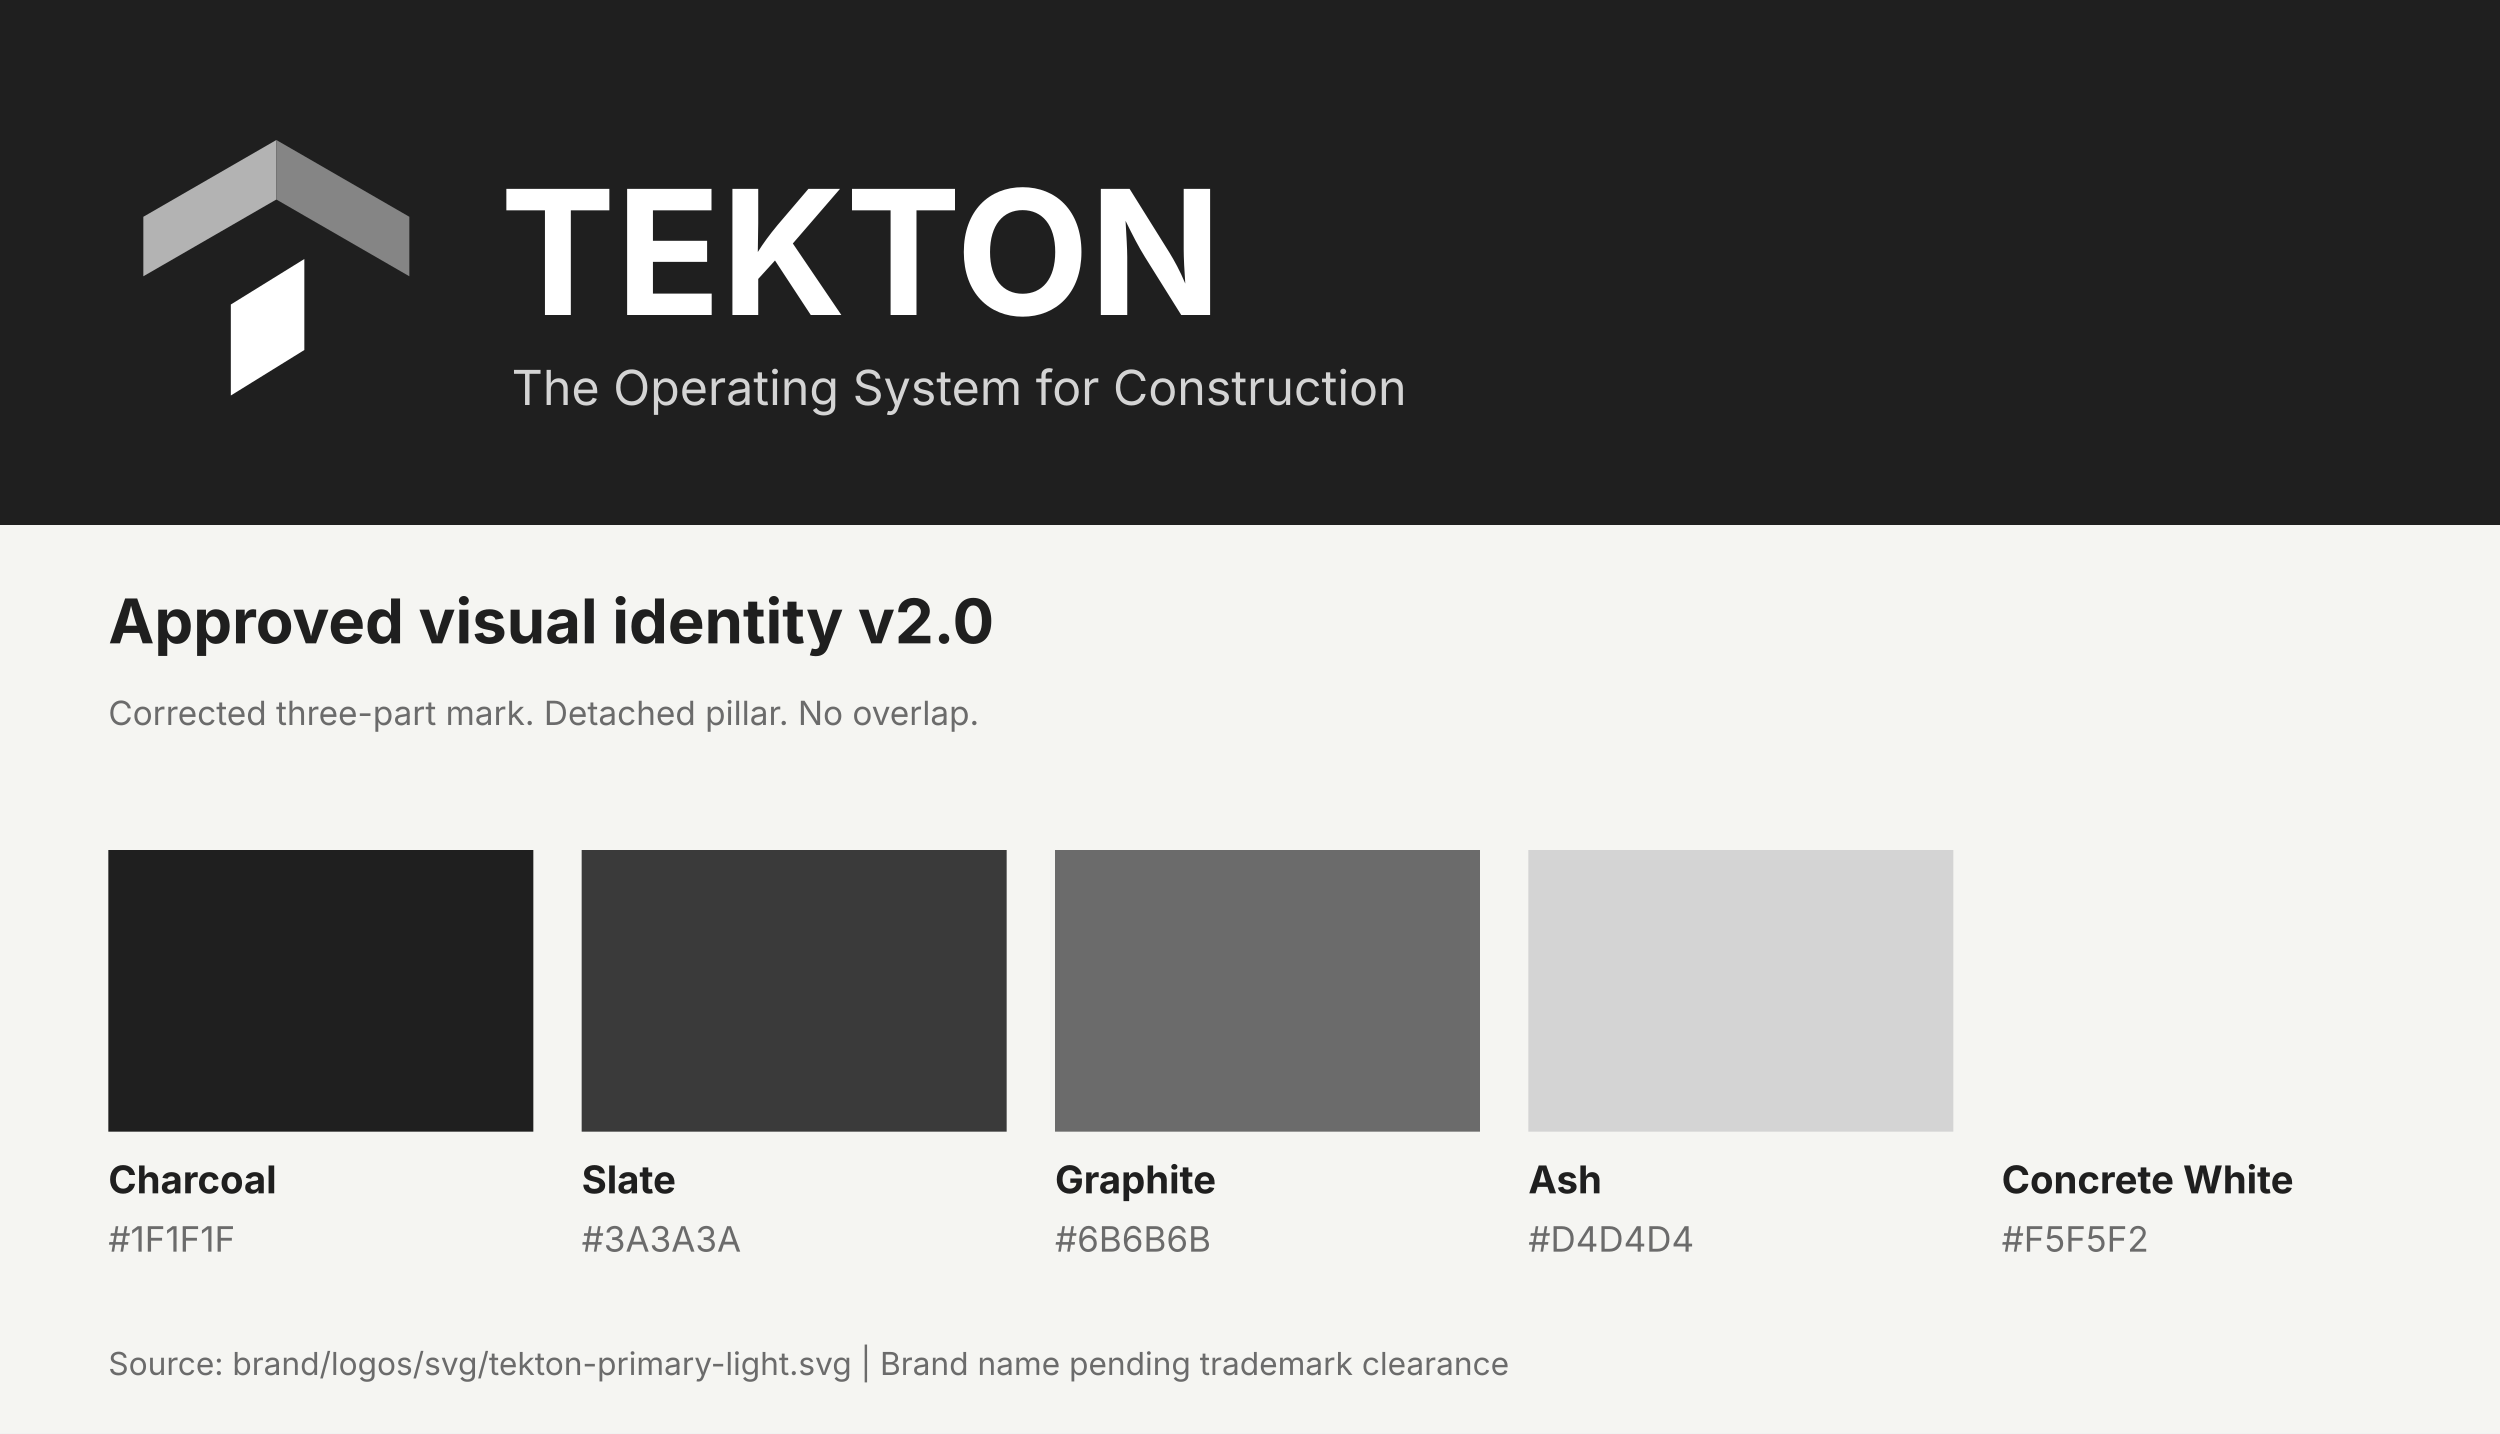
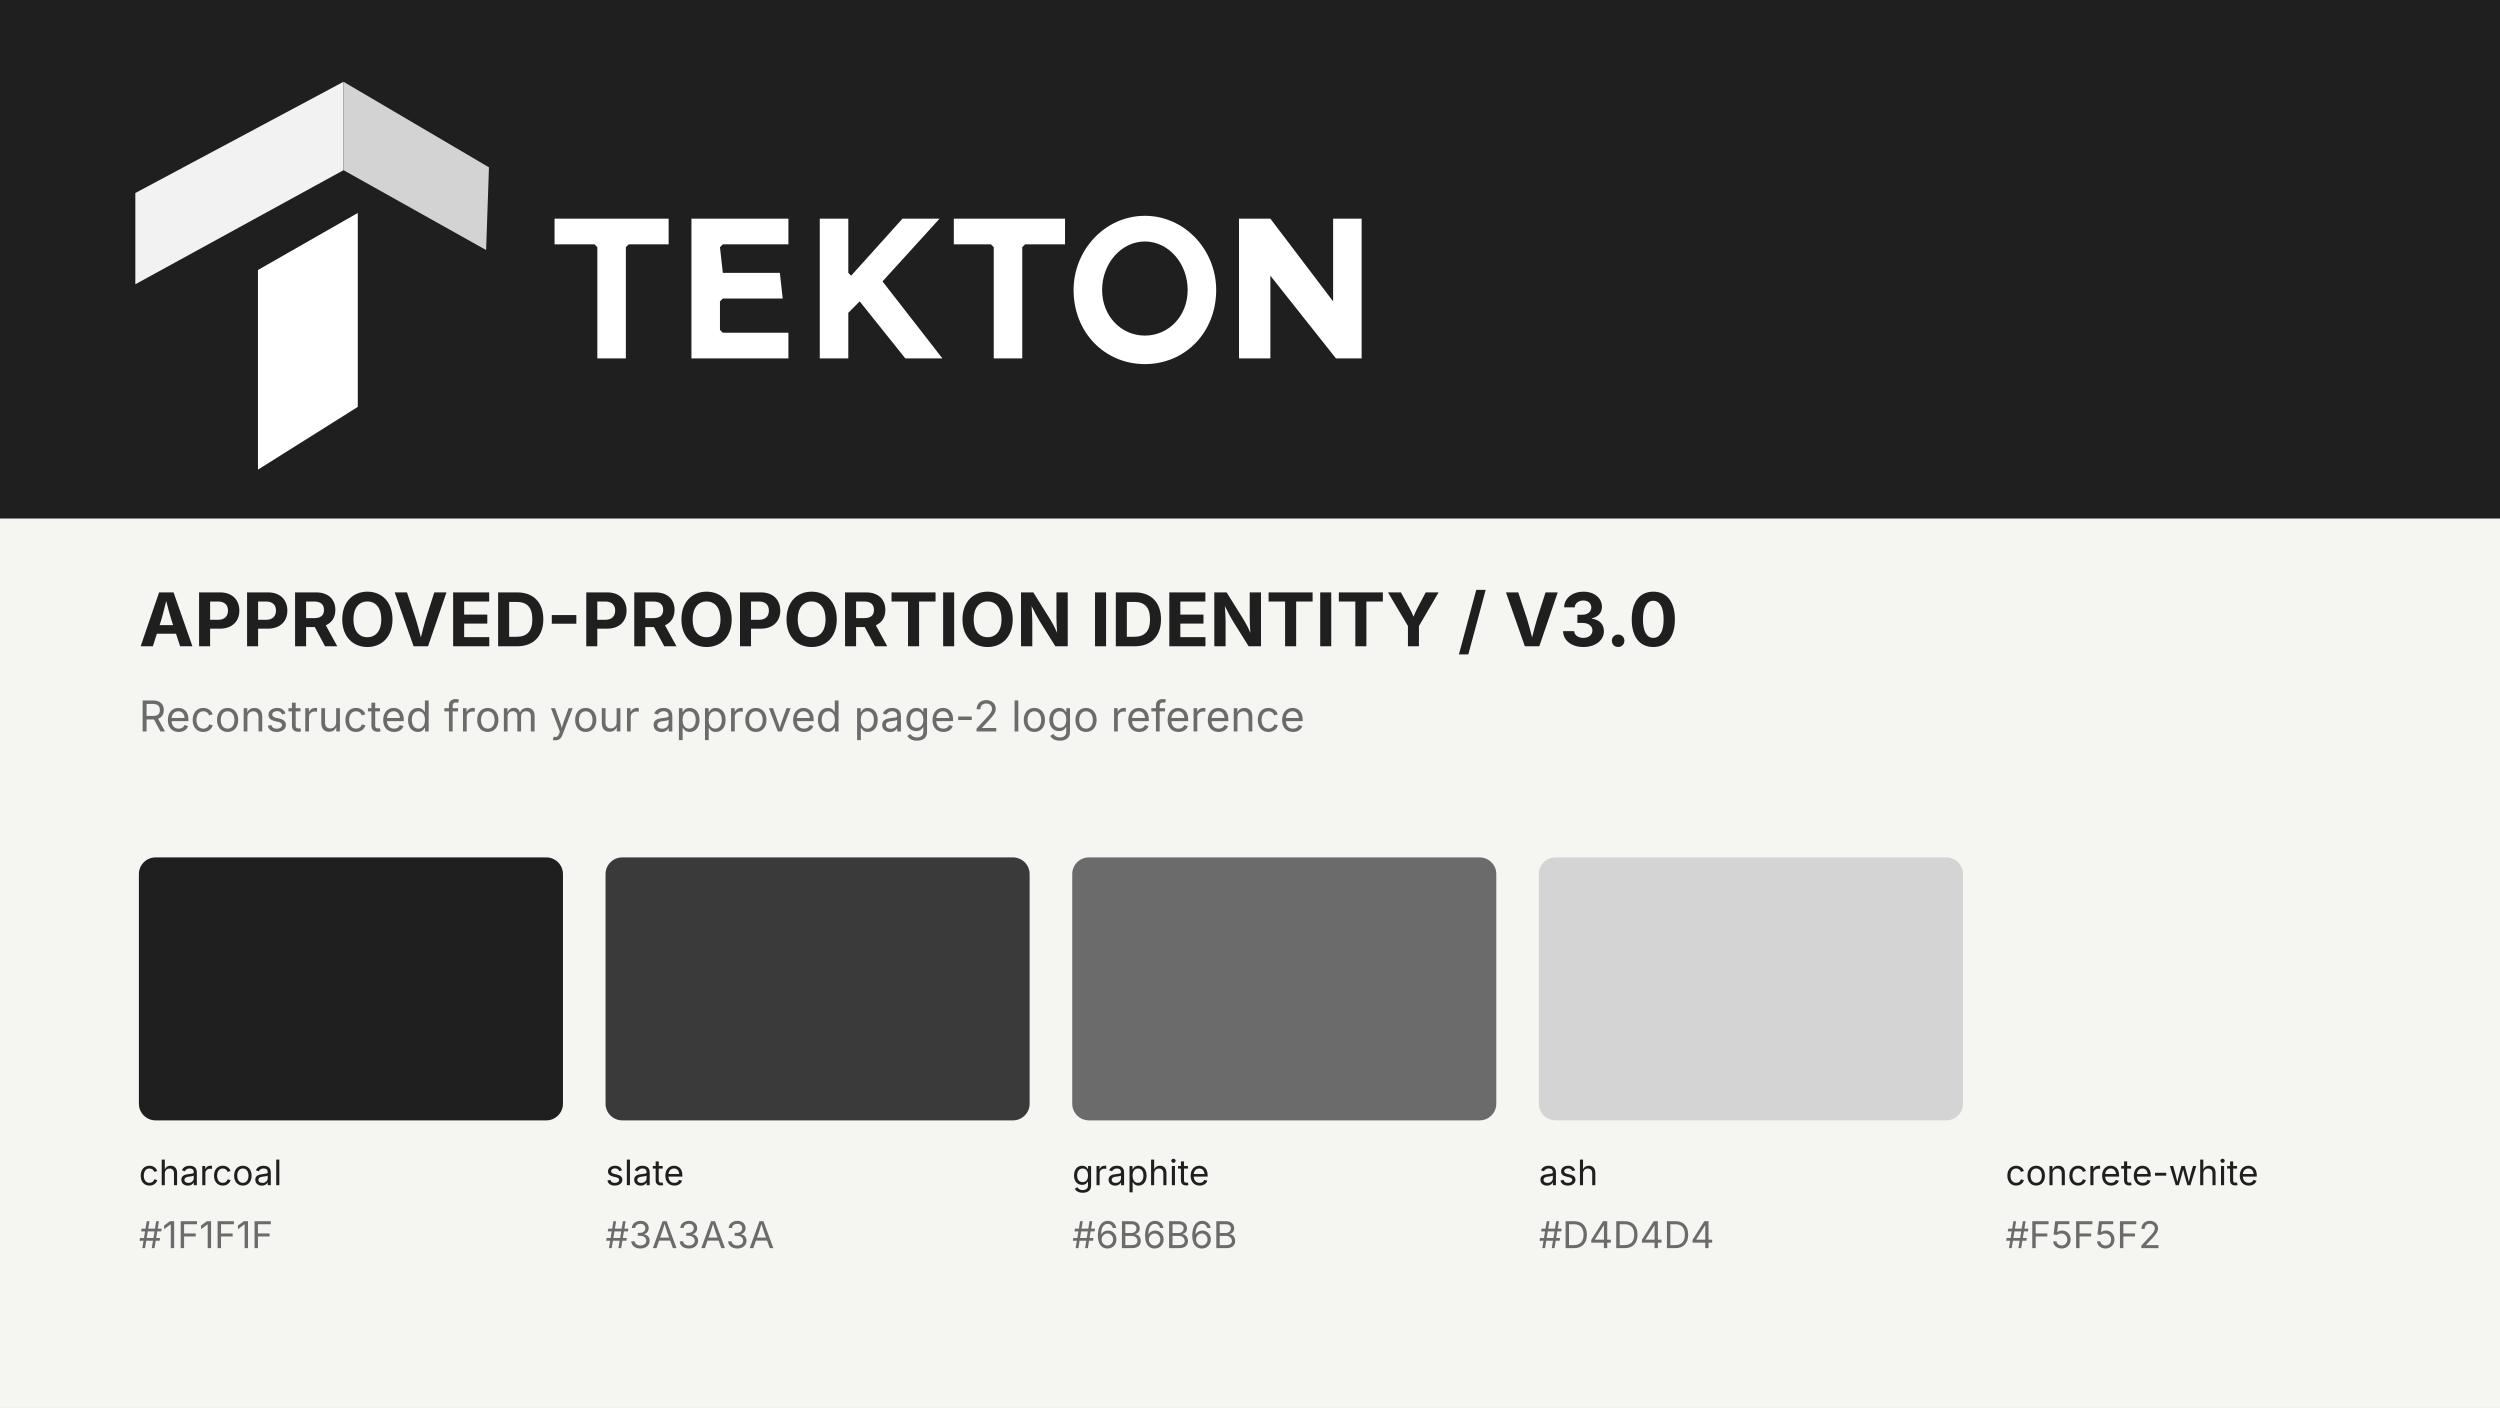
- <svg xmlns="http://www.w3.org/2000/svg" width="1500" height="860" viewBox="0 0 1500 860" role="img" aria-label="TEKTON corrected brand summary v2">
-   <rect width="1500" height="860" fill="#F5F5F2" />
-   <rect width="1500" height="315" fill="#1F1F1F" />
-   <g transform="translate(65 42) scale(2.1)">
-     <path d="M 10 41.94 L 48 20 L 48 37 L 10 58.94 Z" fill="#B3B3B3" />
-     <path d="M 48 20 L 86 41.94 L 86 58.94 L 48 37 Z" fill="#858585" />
-     <path d="M 35 67 L 56 54 L 56 80 L 35 93 Z" fill="#FFFFFF" />
+ <svg xmlns="http://www.w3.org/2000/svg" viewBox="0 0 1350 760" width="1350" height="760" role="img" aria-label="TEKTON brand quick reference">
+   <rect width="1350" height="760" fill="#F5F5F2" />
+   <rect width="1350" height="280" fill="#1F1F1F" />
+   <g transform="translate(70 38) scale(1.54)">
+     <path d="M 2 43 L 75 4 L 75 35 L 2 75 Z" fill="#F2F2F2" />
+     <path d="M 75 4 L 126 34 L 125 63 L 75 35 Z" fill="#D3D3D3" />
+     <path d="M 45 70 L 80 50 L 80 118 L 45 140 Z" fill="#FFFFFF" />
+     <path d="M 149 52 L 149 61 L 163 61 L 164 62 L 164 101 L 174 101 L 174 62 L 175 61 L 189 61 L 189 52 Z M 197 52 L 197 101 L 231 101 L 231 92 L 208 92 L 207 91 L 207 81 L 208 80 L 229 80 L 228 71 L 208 71 L 207 62 L 208 61 L 231 61 L 231 52 Z M 242 52 L 242 101 L 252 101 L 252 85 L 256 81 L 272 101 L 285 101 L 264 74 L 284 52 L 271 52 L 253 72 L 252 71 L 252 52 Z M 289 52 L 289 61 L 302 61 L 303 62 L 303 101 L 313 101 L 313 62 L 314 61 L 328 61 L 328 52 Z M 389 52 L 400 52 L 422 81 L 422 52 L 432 52 L 432 101 L 423 101 L 400 72 L 400 101 L 389 101 Z M 356 51 C 370 51 381 63 381 77 C 381 92 370 103 356 103 C 342 103 331 92 331 77 C 331 63 342 51 356 51 Z M 356 60 C 364.3 60 371 67.7 371 77 C 371 86.2 364.3 93 356 93 C 347.7 93 341 86.2 341 77 C 341 67.7 347.7 60 356 60 Z" fill="#FFFFFF" fill-rule="evenodd" />
  </g>
-   <text x="300" y="189" font-family="Inter,Arial" font-size="104" font-weight="700" fill="#FFFFFF">TEKTON</text>
-   <text x="307" y="243" font-family="Inter,Arial" font-size="29" fill="#D4D4D4">The Operating System for Construction</text>
-   <text x="65" y="386" font-family="Inter,Arial" font-size="37" font-weight="700" fill="#1F1F1F">Approved visual identity v2.0</text>
-   <text x="65" y="435" font-family="Inter,Arial" font-size="20" fill="#6B6B6B">Corrected three-part mark. Detached pillar. No overlap.</text>
-   <rect x="65" y="510" width="255" height="169" fill="#1F1F1F" />
-   <text x="65" y="716" font-family="Inter,Arial" font-size="23" font-weight="700" fill="#1F1F1F">Charcoal</text>
-   <text x="65" y="751" font-family="Inter,Arial" font-size="21" fill="#6B6B6B">#1F1F1F</text>
-   <rect x="349" y="510" width="255" height="169" fill="#3A3A3A" />
-   <text x="349" y="716" font-family="Inter,Arial" font-size="23" font-weight="700" fill="#1F1F1F">Slate</text>
-   <text x="349" y="751" font-family="Inter,Arial" font-size="21" fill="#6B6B6B">#3A3A3A</text>
-   <rect x="633" y="510" width="255" height="169" fill="#6B6B6B" />
-   <text x="633" y="716" font-family="Inter,Arial" font-size="23" font-weight="700" fill="#1F1F1F">Graphite</text>
-   <text x="633" y="751" font-family="Inter,Arial" font-size="21" fill="#6B6B6B">#6B6B6B</text>
-   <rect x="917" y="510" width="255" height="169" fill="#D4D4D4" />
-   <text x="917" y="716" font-family="Inter,Arial" font-size="23" font-weight="700" fill="#1F1F1F">Ash</text>
-   <text x="917" y="751" font-family="Inter,Arial" font-size="21" fill="#6B6B6B">#D4D4D4</text>
-   <rect x="1201" y="510" width="255" height="169" fill="#F5F5F2" />
-   <text x="1201" y="716" font-family="Inter,Arial" font-size="23" font-weight="700" fill="#1F1F1F">Concrete White</text>
-   <text x="1201" y="751" font-family="Inter,Arial" font-size="21" fill="#6B6B6B">#F5F5F2</text>
-   <text x="65" y="825" font-family="Inter,Arial" font-size="19" fill="#6B6B6B">Source: brand/logos/svg/tekton-primary-light.svg | Brand name pending trademark clearance</text>
+   <text x="75" y="349" fill="#1F1F1F" font-family="Inter,Arial,sans-serif" font-size="40" font-weight="700">APPROVED-PROPORTION IDENTITY / V3.0</text>
+   <text x="75" y="395" fill="#6B6B6B" font-family="Inter,Arial,sans-serif" font-size="23">Reconstructed from your approved page-2 logo reference</text>
+   <rect x="75" y="463" width="229" height="142" rx="9" fill="#1F1F1F" />
+   <text x="75" y="640" font-family="Inter,Arial" font-size="19" fill="#1F1F1F">charcoal</text>
+   <text x="75" y="674" font-family="Inter,Arial" font-size="20" fill="#6B6B6B">#1F1F1F</text>
+   <rect x="327" y="463" width="229" height="142" rx="9" fill="#3A3A3A" />
+   <text x="327" y="640" font-family="Inter,Arial" font-size="19" fill="#1F1F1F">slate</text>
+   <text x="327" y="674" font-family="Inter,Arial" font-size="20" fill="#6B6B6B">#3A3A3A</text>
+   <rect x="579" y="463" width="229" height="142" rx="9" fill="#6B6B6B" />
+   <text x="579" y="640" font-family="Inter,Arial" font-size="19" fill="#1F1F1F">graphite</text>
+   <text x="579" y="674" font-family="Inter,Arial" font-size="20" fill="#6B6B6B">#6B6B6B</text>
+   <rect x="831" y="463" width="229" height="142" rx="9" fill="#D4D4D4" />
+   <text x="831" y="640" font-family="Inter,Arial" font-size="19" fill="#1F1F1F">ash</text>
+   <text x="831" y="674" font-family="Inter,Arial" font-size="20" fill="#6B6B6B">#D4D4D4</text>
+   <rect x="1083" y="463" width="229" height="142" rx="9" fill="#F5F5F2" />
+   <text x="1083" y="640" font-family="Inter,Arial" font-size="19" fill="#1F1F1F">concrete-white</text>
+   <text x="1083" y="674" font-family="Inter,Arial" font-size="20" fill="#6B6B6B">#F5F5F2</text>
</svg>
